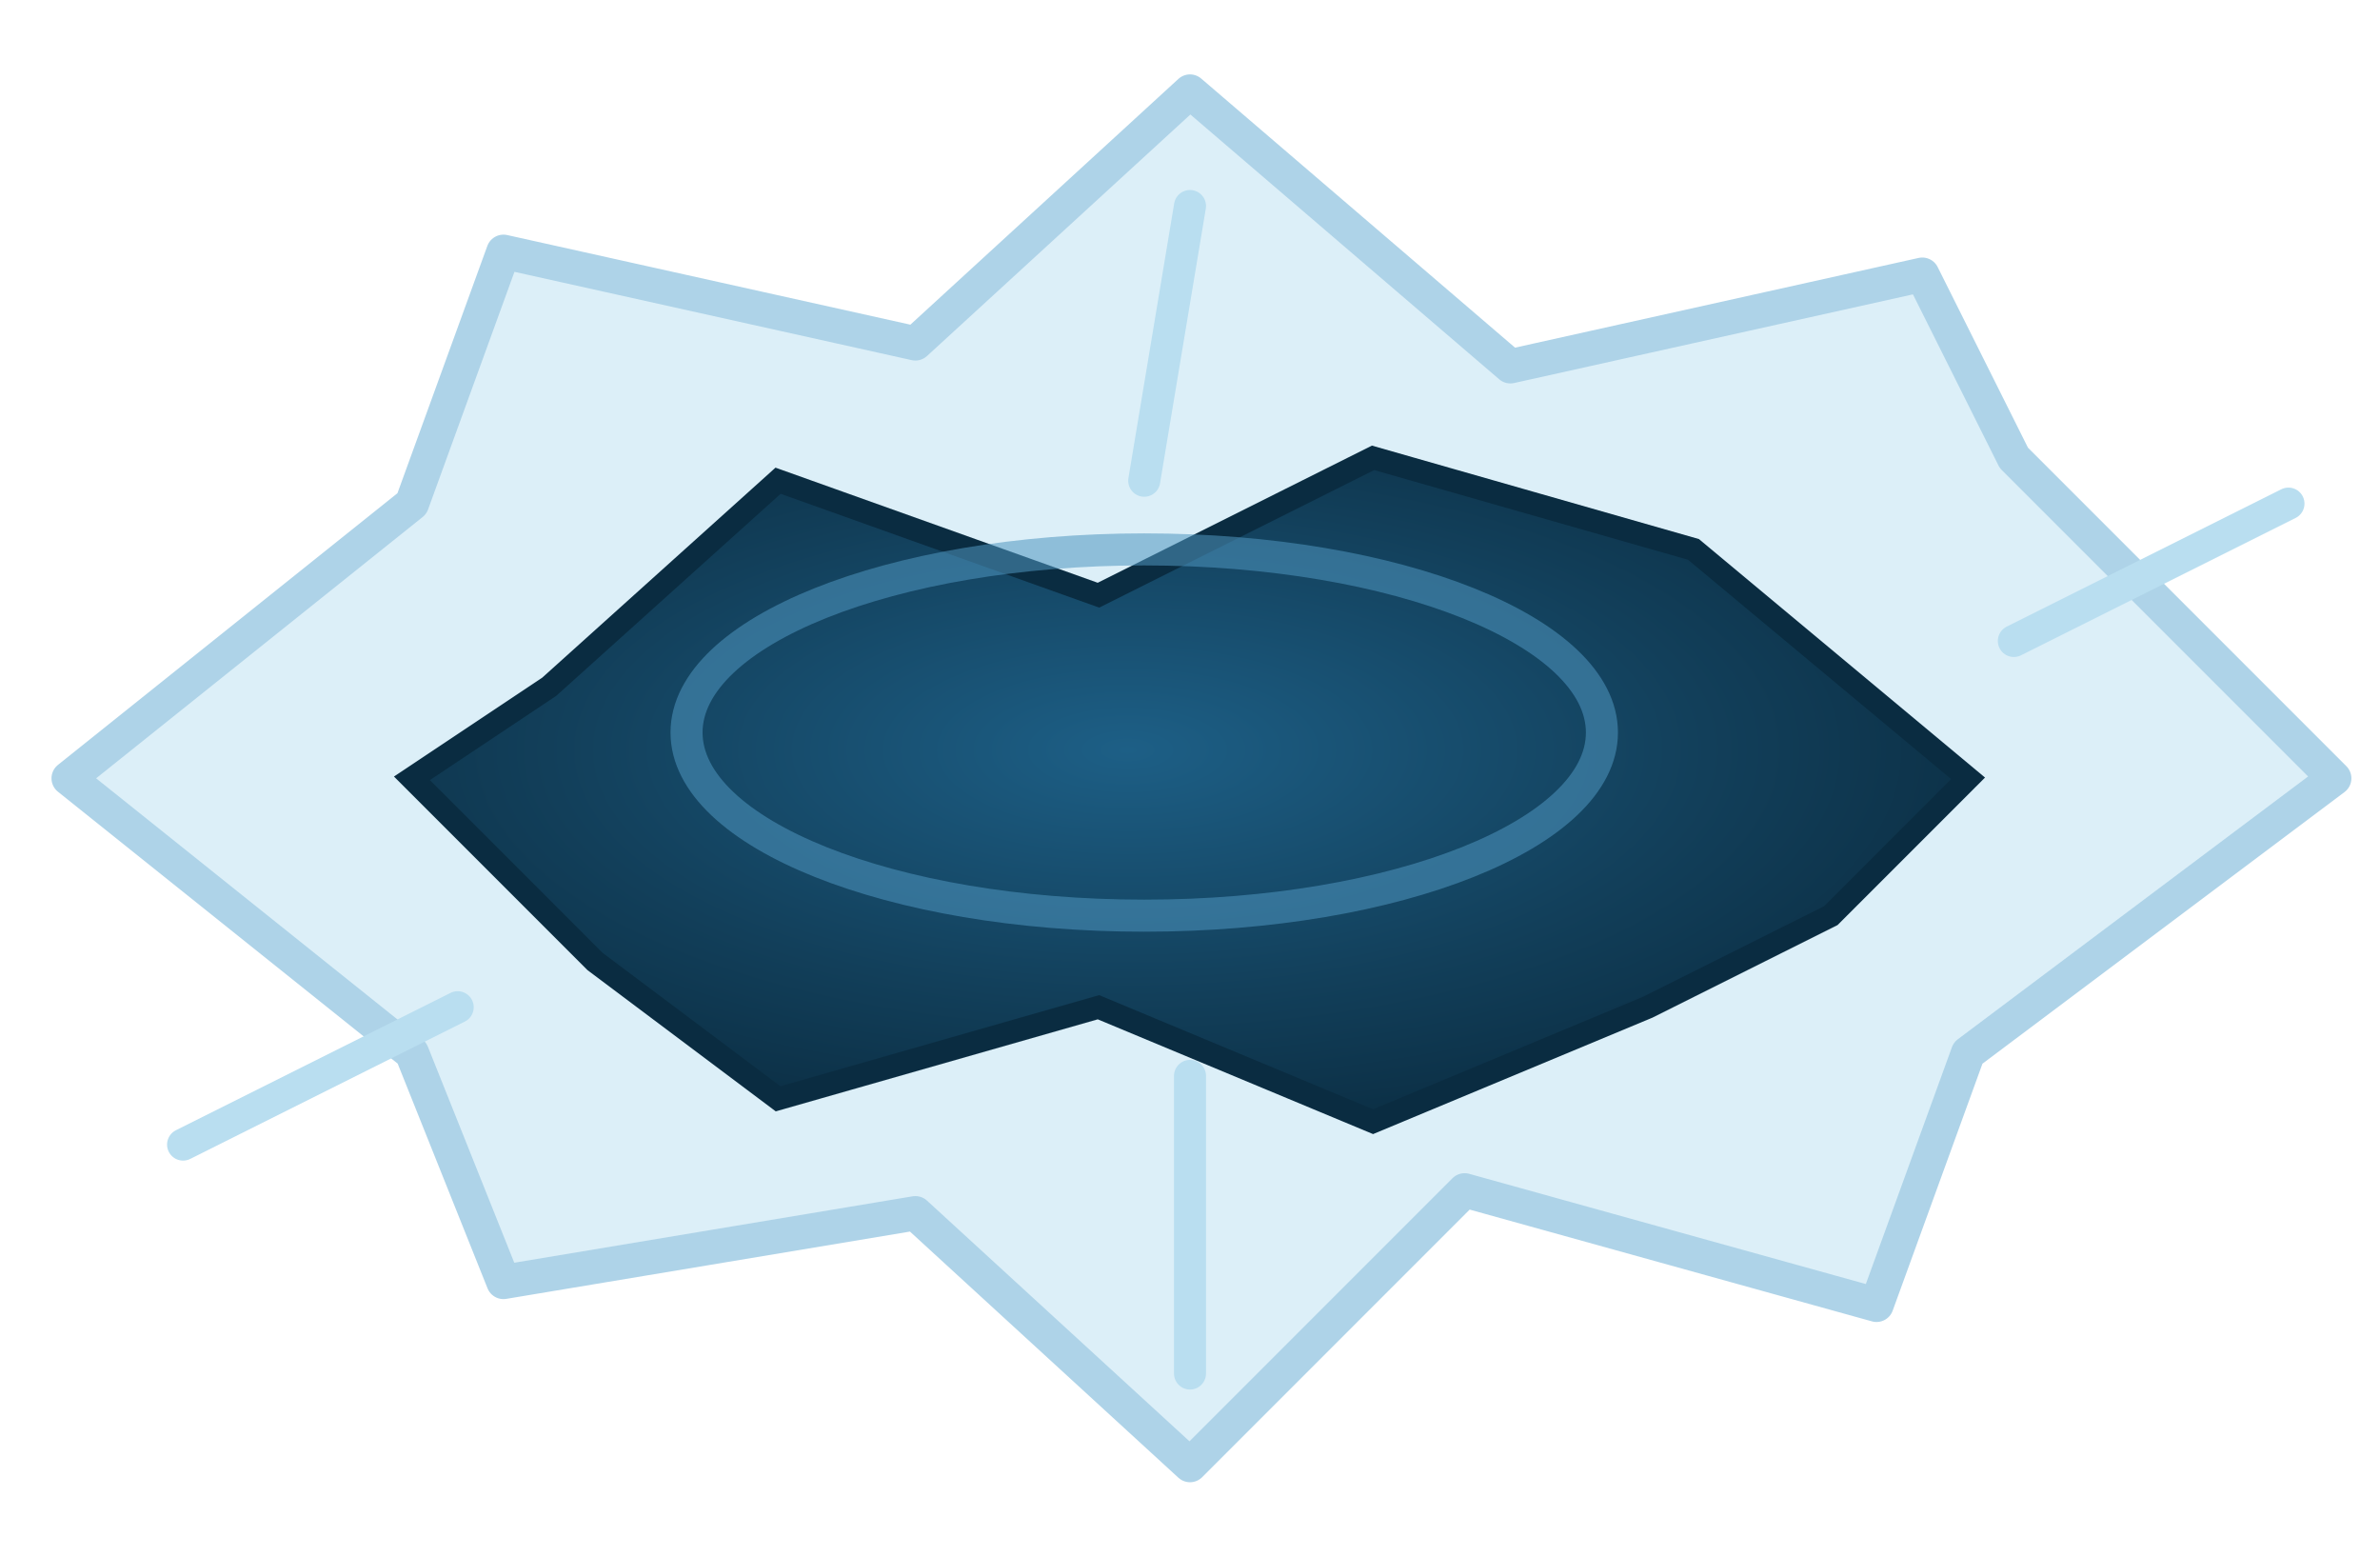
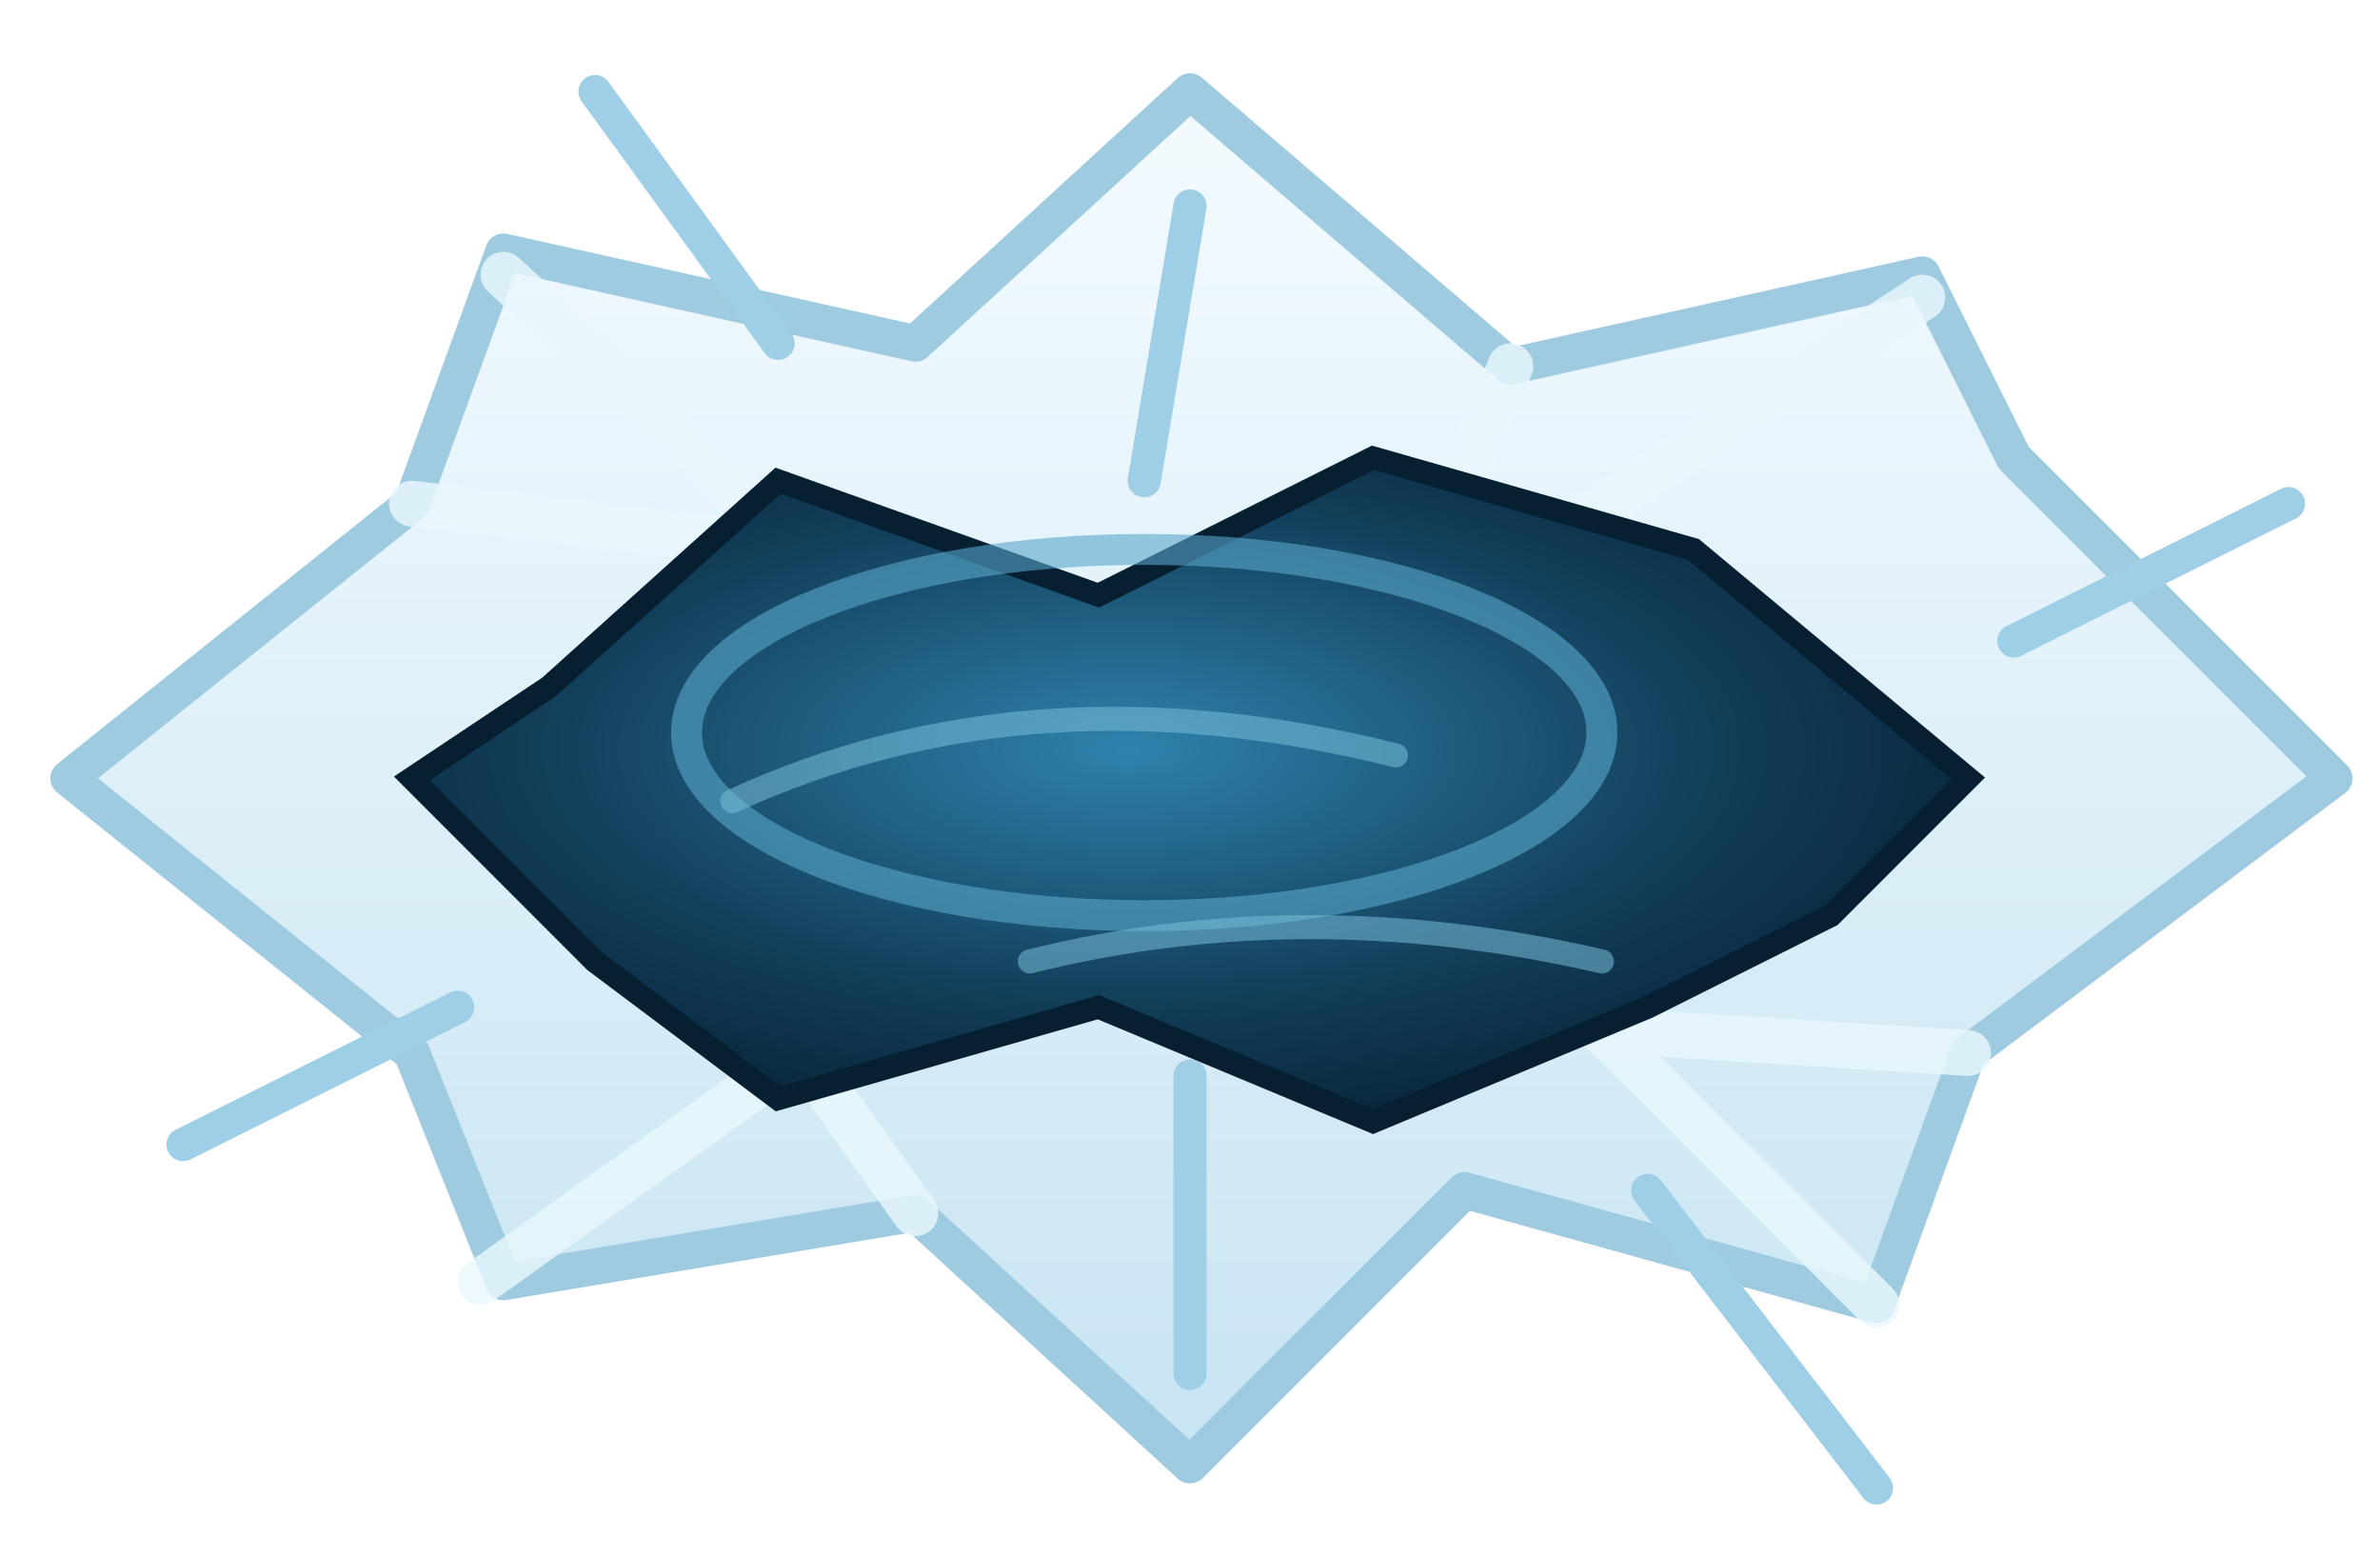
<svg xmlns="http://www.w3.org/2000/svg" width="104" height="68" viewBox="0 0 104 68">
  <defs>
-     <radialGradient id="holeWater" cx="46%" cy="44%" r="62%">
-       <stop offset="0%" stop-color="#1d5f86" />
-       <stop offset="60%" stop-color="#123f5a" />
-       <stop offset="100%" stop-color="#0a2c41" />
+     <radialGradient id="holeWater" cx="46%" cy="44%" r="64%">
+       <stop offset="0%" stop-color="#2f82ad" />
+       <stop offset="58%" stop-color="#123f5a" />
+       <stop offset="100%" stop-color="#071f31" />
    </radialGradient>
+     <linearGradient id="iceRim" x1="0" y1="0" x2="0" y2="1">
+       <stop offset="0%" stop-color="#f4fbff" />
+       <stop offset="100%" stop-color="#c7e4f2" />
+     </linearGradient>
  </defs>
-   <polygon points="102,34 88,20 84,12 66,16 52,4 40,15 22,11 18,22 3,34 18,46 22,56 40,53 52,64 64,52 82,57 86,46" fill="#dceff8" stroke="#aed3e8" stroke-width="1.5" stroke-linejoin="round" />
-   <path d="M88 28 L100 22 M20 44 L8 50 M52 9 L50 21 M52 60 L52 47" stroke="#b9def0" stroke-width="1.4" fill="none" stroke-linecap="round" />
-   <polygon points="86,34 74,24 60,20 48,26 34,21 24,30 18,34 26,42 34,48 48,44 60,49 72,44 80,40" fill="url(#holeWater)" stroke="#0a2c41" stroke-width="1" />
-   <ellipse cx="50" cy="32" rx="20" ry="8" fill="none" stroke="#4f96c0" stroke-width="1.4" opacity="0.55" />
+   <polygon points="102,34 88,20 84,12 66,16 52,4 40,15 22,11 18,22 3,34 18,46 22,56 40,53 52,64 64,52 82,57 86,46" fill="url(#iceRim)" stroke="#9fcbe1" stroke-width="1.6" stroke-linejoin="round" />
+   <path d="M22 12 L35 24 L18 22 M66 16 L61 28 L84 13 M21 56 L35 46 L40 53 M82 57 L70 45 L86 46" stroke="#e9f7fd" stroke-width="2" fill="none" stroke-linecap="round" opacity="0.8" />
+   <path d="M88 28 L100 22 M20 44 L8 50 M52 9 L50 21 M52 60 L52 47 M34 15 L26 4 M72 52 L82 65" stroke="#9ecfe6" stroke-width="1.45" fill="none" stroke-linecap="round" />
+   <polygon points="86,34 74,24 60,20 48,26 34,21 24,30 18,34 26,42 34,48 48,44 60,49 72,44 80,40" fill="url(#holeWater)" stroke="#061f31" stroke-width="1" />
+   <ellipse cx="50" cy="32" rx="20" ry="8" fill="none" stroke="#58a6cb" stroke-width="1.35" opacity="0.6" />
+   <path d="M32 35 Q45 29 61 33 M45 42 Q57 39 70 42" stroke="#79bdd9" stroke-width="1.05" fill="none" stroke-linecap="round" opacity="0.55" />
</svg>
